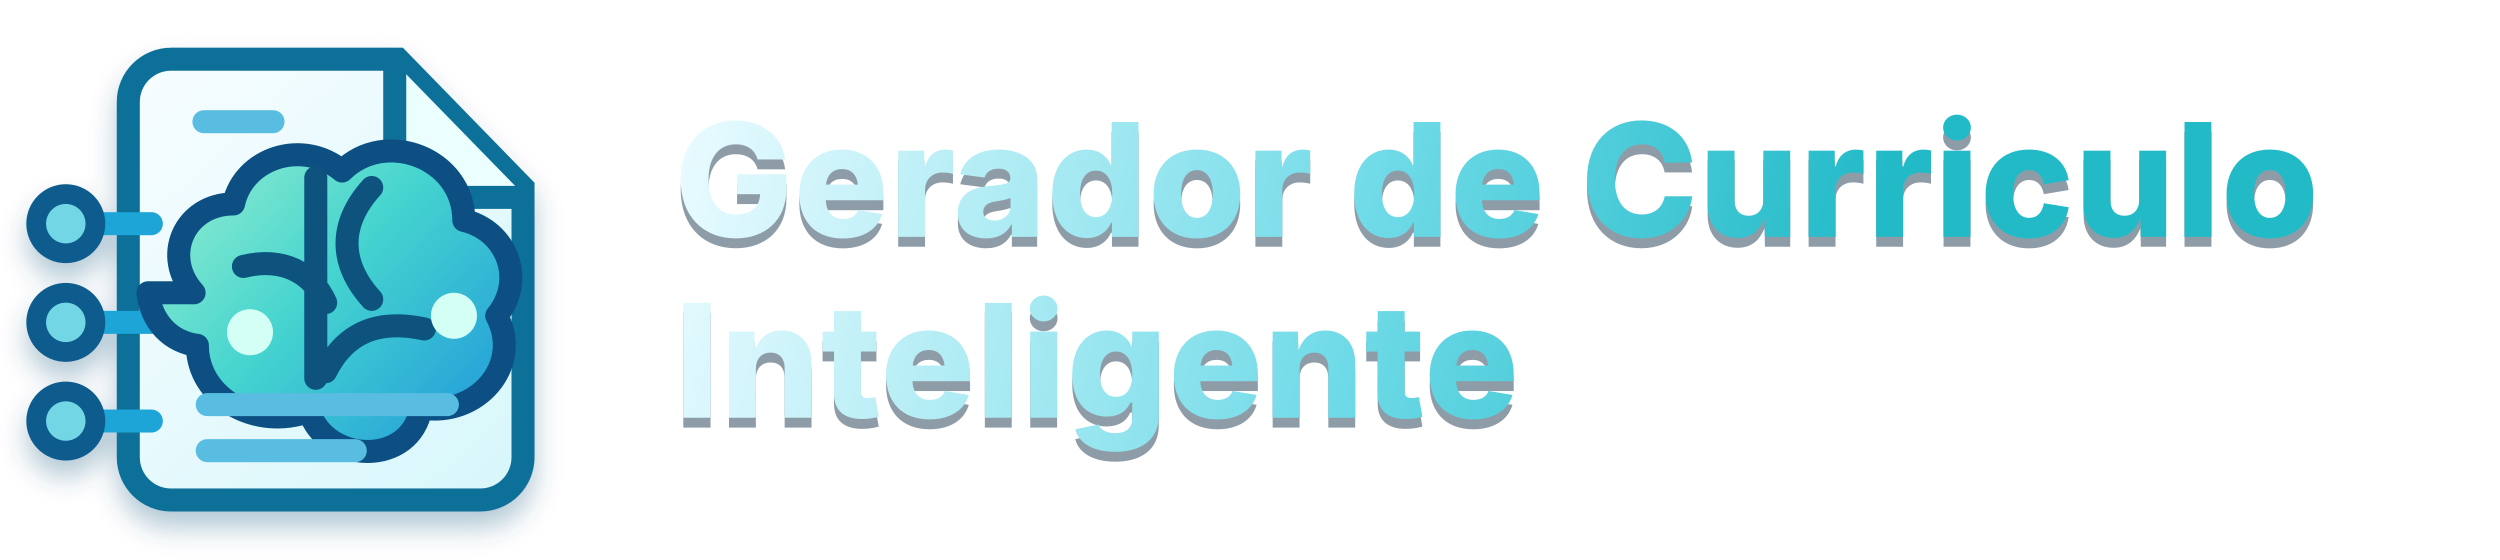
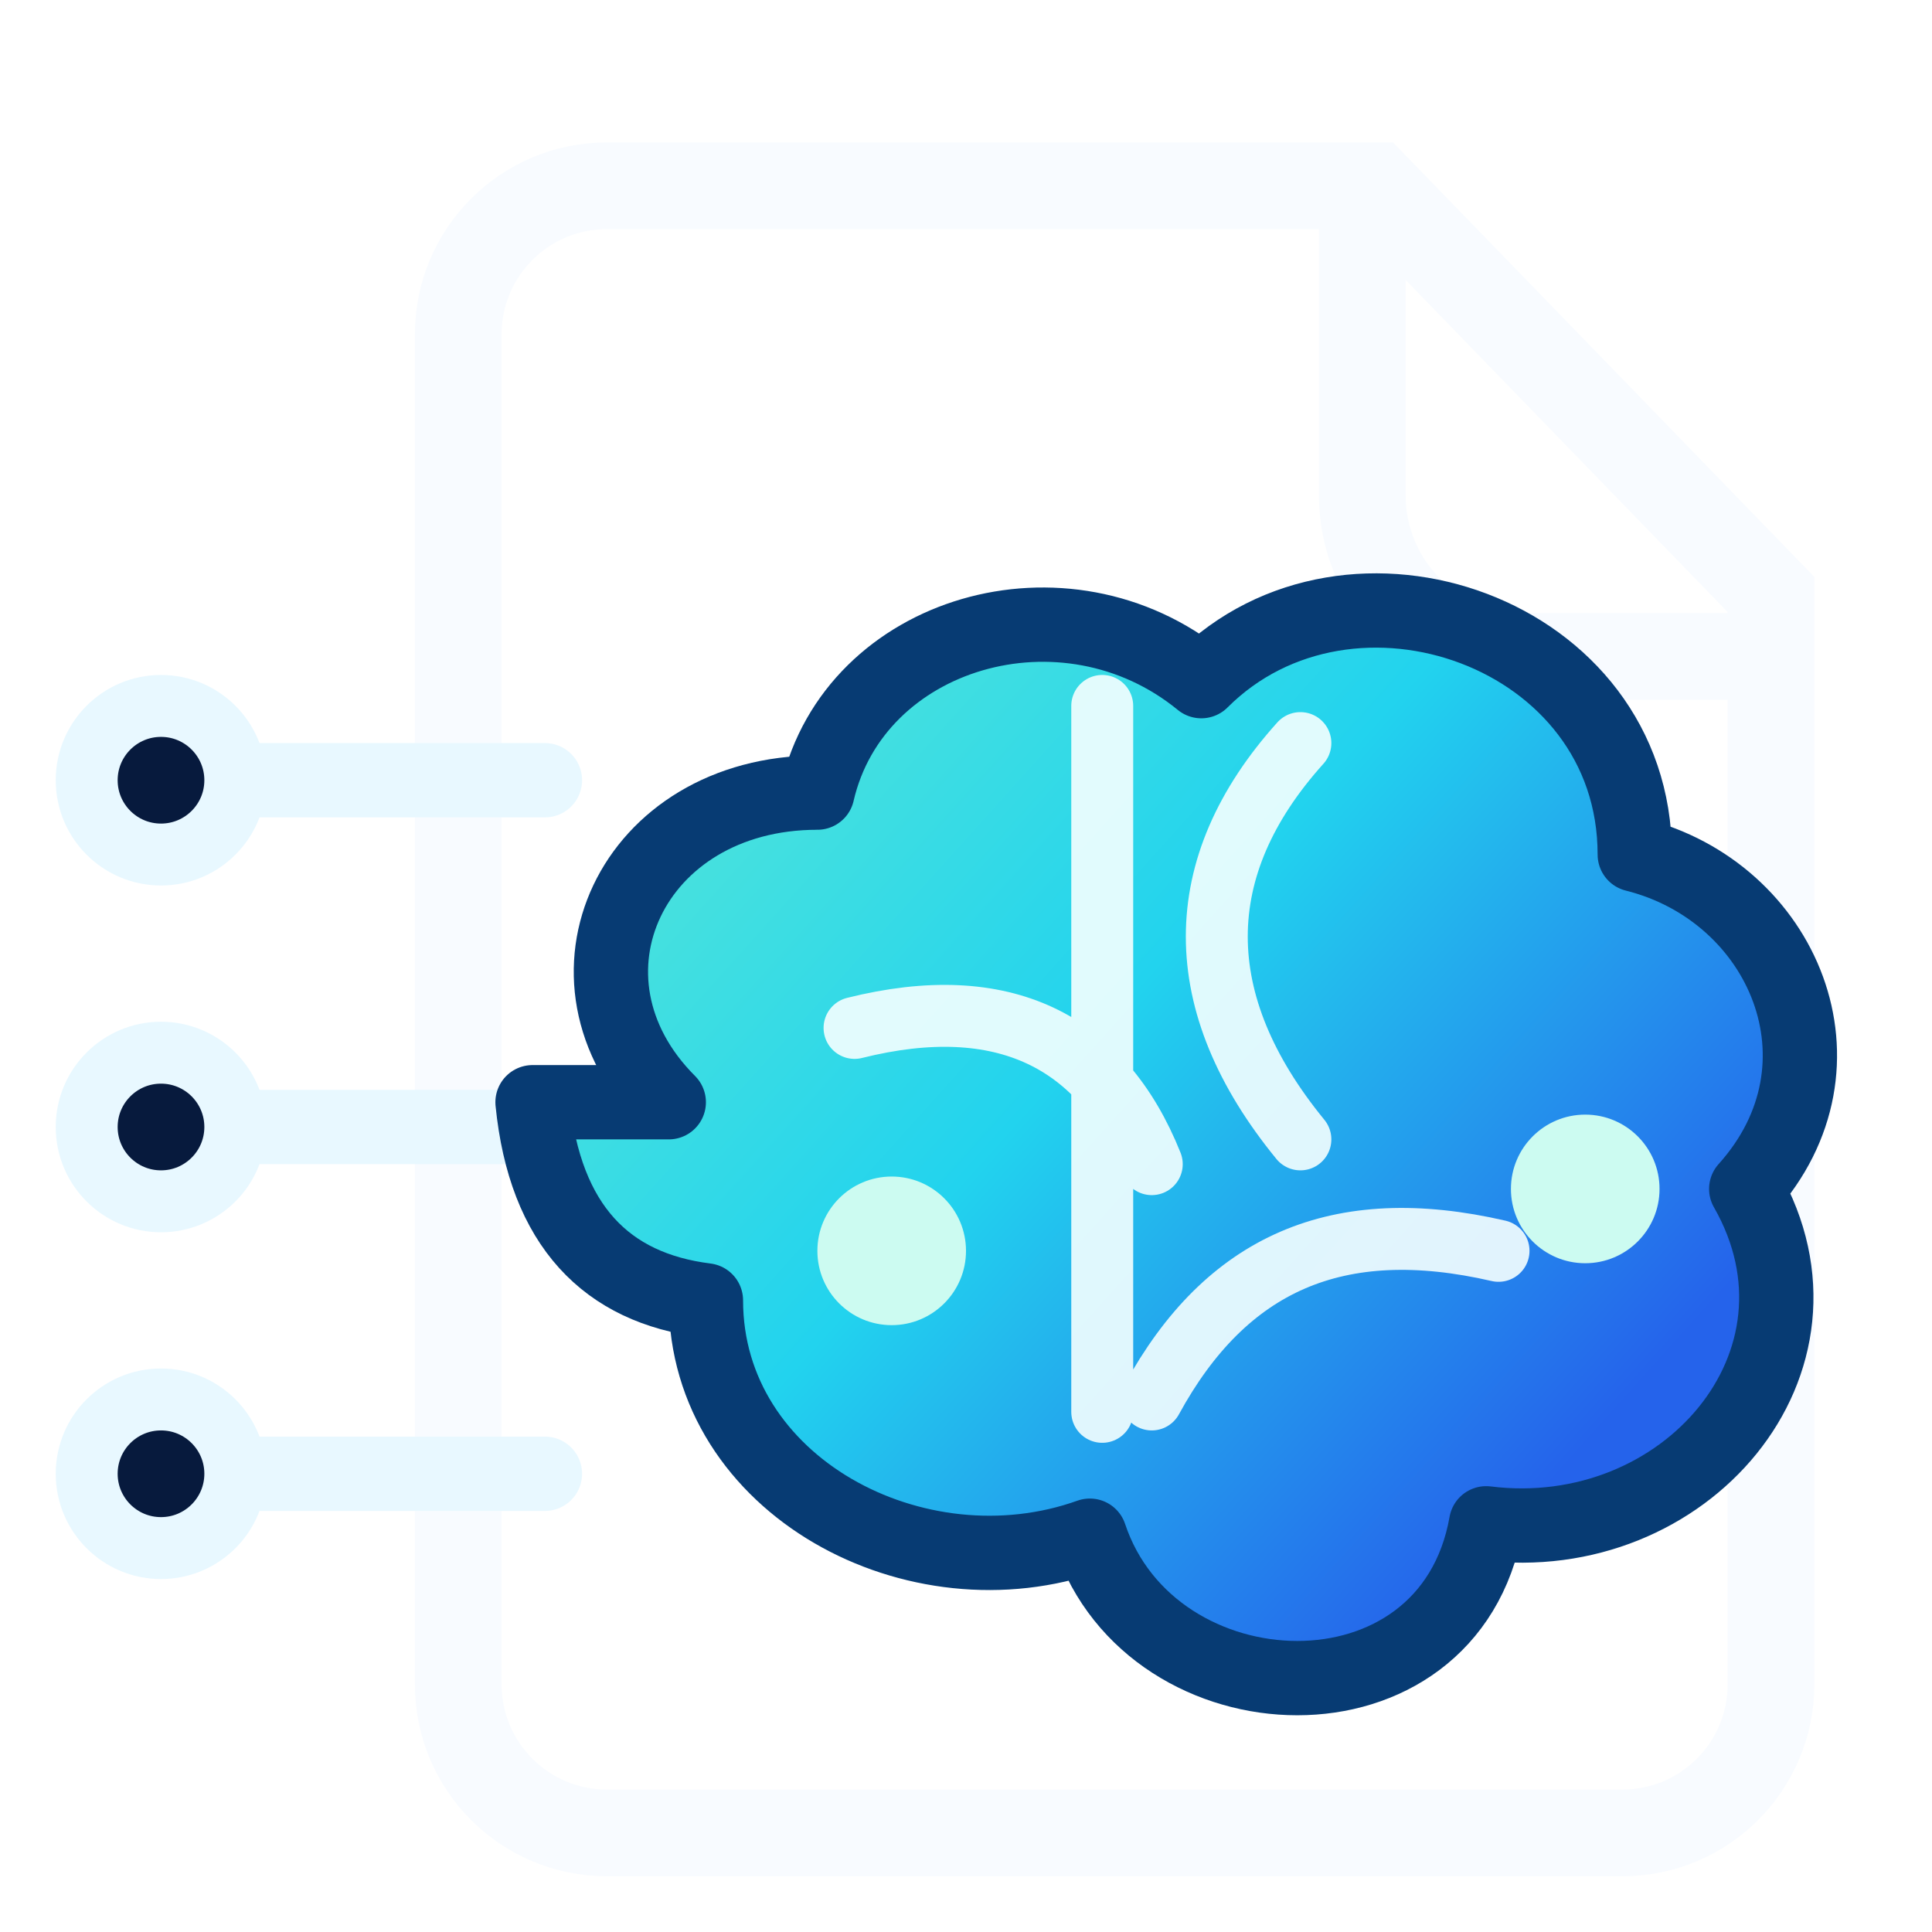
- <svg xmlns="http://www.w3.org/2000/svg" viewBox="0 0 760 170" role="img" aria-label="Gerador de Curriculo Inteligente">
+ <svg xmlns="http://www.w3.org/2000/svg" viewBox="0 0 156 156" role="img" aria-label="Marca Gerador de Curriculo Inteligente">
  <defs>
-     <linearGradient id="paper" x1="34" x2="154" y1="18" y2="146" gradientUnits="userSpaceOnUse">
-       <stop stop-color="#f8fdff" />
-       <stop offset="1" stop-color="#d8f7fb" />
+     <linearGradient id="brain" x1="45" x2="125" y1="48" y2="120" gradientUnits="userSpaceOnUse">
+       <stop stop-color="#5eead4" />
+       <stop offset=".52" stop-color="#22d3ee" />
+       <stop offset="1" stop-color="#2563eb" />
    </linearGradient>
-     <linearGradient id="brain" x1="54" x2="136" y1="48" y2="124" gradientUnits="userSpaceOnUse">
-       <stop stop-color="#91edcf" />
-       <stop offset=".52" stop-color="#45d4cf" />
-       <stop offset="1" stop-color="#2aa8d8" />
-     </linearGradient>
-     <linearGradient id="word" x1="205" x2="555" y1="50" y2="130" gradientUnits="userSpaceOnUse">
-       <stop stop-color="#e9fbff" />
-       <stop offset=".58" stop-color="#71dbe8" />
-       <stop offset="1" stop-color="#23bac8" />
-     </linearGradient>
-     <filter id="shadow" x="-10%" y="-25%" width="125%" height="150%">
-       <feDropShadow dx="0" dy="5" stdDeviation="4" flood-color="#064a75" flood-opacity=".3" />
-     </filter>
  </defs>
-   <g filter="url(#shadow)">
-     <path d="M52 18h69l38 39v82a13 13 0 0 1-13 13H52a13 13 0 0 1-13-13V31a13 13 0 0 1 13-13Z" fill="url(#paper)" stroke="#0d6f99" stroke-width="7" />
-     <path d="M120 19v28a13 13 0 0 0 13 13h27" fill="#ecffff" stroke="#0d6f99" stroke-width="7" stroke-linejoin="round" />
-     <path d="M20 68h26m-26 30h26m-26 30h26" fill="none" stroke="#1aa5d6" stroke-width="7" stroke-linecap="round" />
-     <circle cx="20" cy="68" r="9" fill="#72d6e5" stroke="#075b8d" stroke-width="6" />
-     <circle cx="20" cy="98" r="9" fill="#72d6e5" stroke="#075b8d" stroke-width="6" />
-     <circle cx="20" cy="128" r="9" fill="#72d6e5" stroke="#075b8d" stroke-width="6" />
-     <path d="M59 89c-10-11-3-27 12-27 3-14 21-20 33-10 13-13 37-4 37 15 13 3 19 18 10 29 8 15-6 31-23 28-3 18-29 17-34 1-16 6-34-4-34-20-8-1-14-7-15-16Z" fill="url(#brain)" stroke="#074f82" stroke-width="7" stroke-linejoin="round" />
-     <path d="M96 54v61m17-58c-10 11-10 23 0 34m-39-10c12-3 21 2 25 11m30 8c-14-3-24 1-30 13" fill="none" stroke="#07537e" stroke-width="7" stroke-linecap="round" />
-     <circle cx="76" cy="101" r="7" fill="#d4fff5" />
-     <circle cx="138" cy="96" r="7" fill="#d4fff5" />
-     <path d="M62 37h21M63 137h45M63 123h73" fill="none" stroke="#59bde0" stroke-width="7" stroke-linecap="round" />
-   </g>
-   <g font-family="Inter, Segoe UI, Arial, sans-serif" font-weight="800" letter-spacing=".2">
-     <text x="205" y="75" font-size="48" fill="#05243d" opacity=".45">Gerador de Curriculo</text>
-     <text x="205" y="72" font-size="48" fill="url(#word)">Gerador de Curriculo</text>
-     <text x="205" y="130" font-size="48" fill="#05243d" opacity=".45">Inteligente</text>
-     <text x="205" y="127" font-size="48" fill="url(#word)">Inteligente</text>
-   </g>
+   <path d="M49 15h62l32 33v88a12 12 0 0 1-12 12H49a12 12 0 0 1-12-12V27a12 12 0 0 1 12-12Z" fill="none" stroke="#f8fbff" stroke-width="7" />
+   <path d="M110 16v24a13 13 0 0 0 13 13h20" fill="none" stroke="#f8fbff" stroke-width="7" stroke-linejoin="round" />
+   <path d="M13 63h31m-31 28h31m-31 28h31" fill="none" stroke="#e8f8ff" stroke-width="6" stroke-linecap="round" />
+   <circle cx="13" cy="63" r="6" fill="#071a3d" stroke="#e8f8ff" stroke-width="5" />
+   <circle cx="13" cy="91" r="6" fill="#071a3d" stroke="#e8f8ff" stroke-width="5" />
+   <circle cx="13" cy="119" r="6" fill="#071a3d" stroke="#e8f8ff" stroke-width="5" />
+   <path d="M54 89c-10-10-3-25 12-25 3-13 20-18 31-9 12-12 35-4 35 14 12 3 18 17 9 27 8 14-5 29-21 27-3 17-27 16-32 1-14 5-31-4-31-19-8-1-13-6-14-16Z" fill="url(#brain)" stroke="#073b73" stroke-width="6" stroke-linejoin="round" />
+   <path d="M89 57v57m16-54c-9 10-9 21 0 32m-36-9c12-3 20 1 24 11m28 7c-13-3-22 1-28 12" fill="none" stroke="#f5ffff" stroke-width="5" stroke-linecap="round" opacity=".9" />
+   <circle cx="72" cy="101" r="6" fill="#ccfbf1" />
+   <circle cx="128" cy="96" r="6" fill="#ccfbf1" />
</svg>
